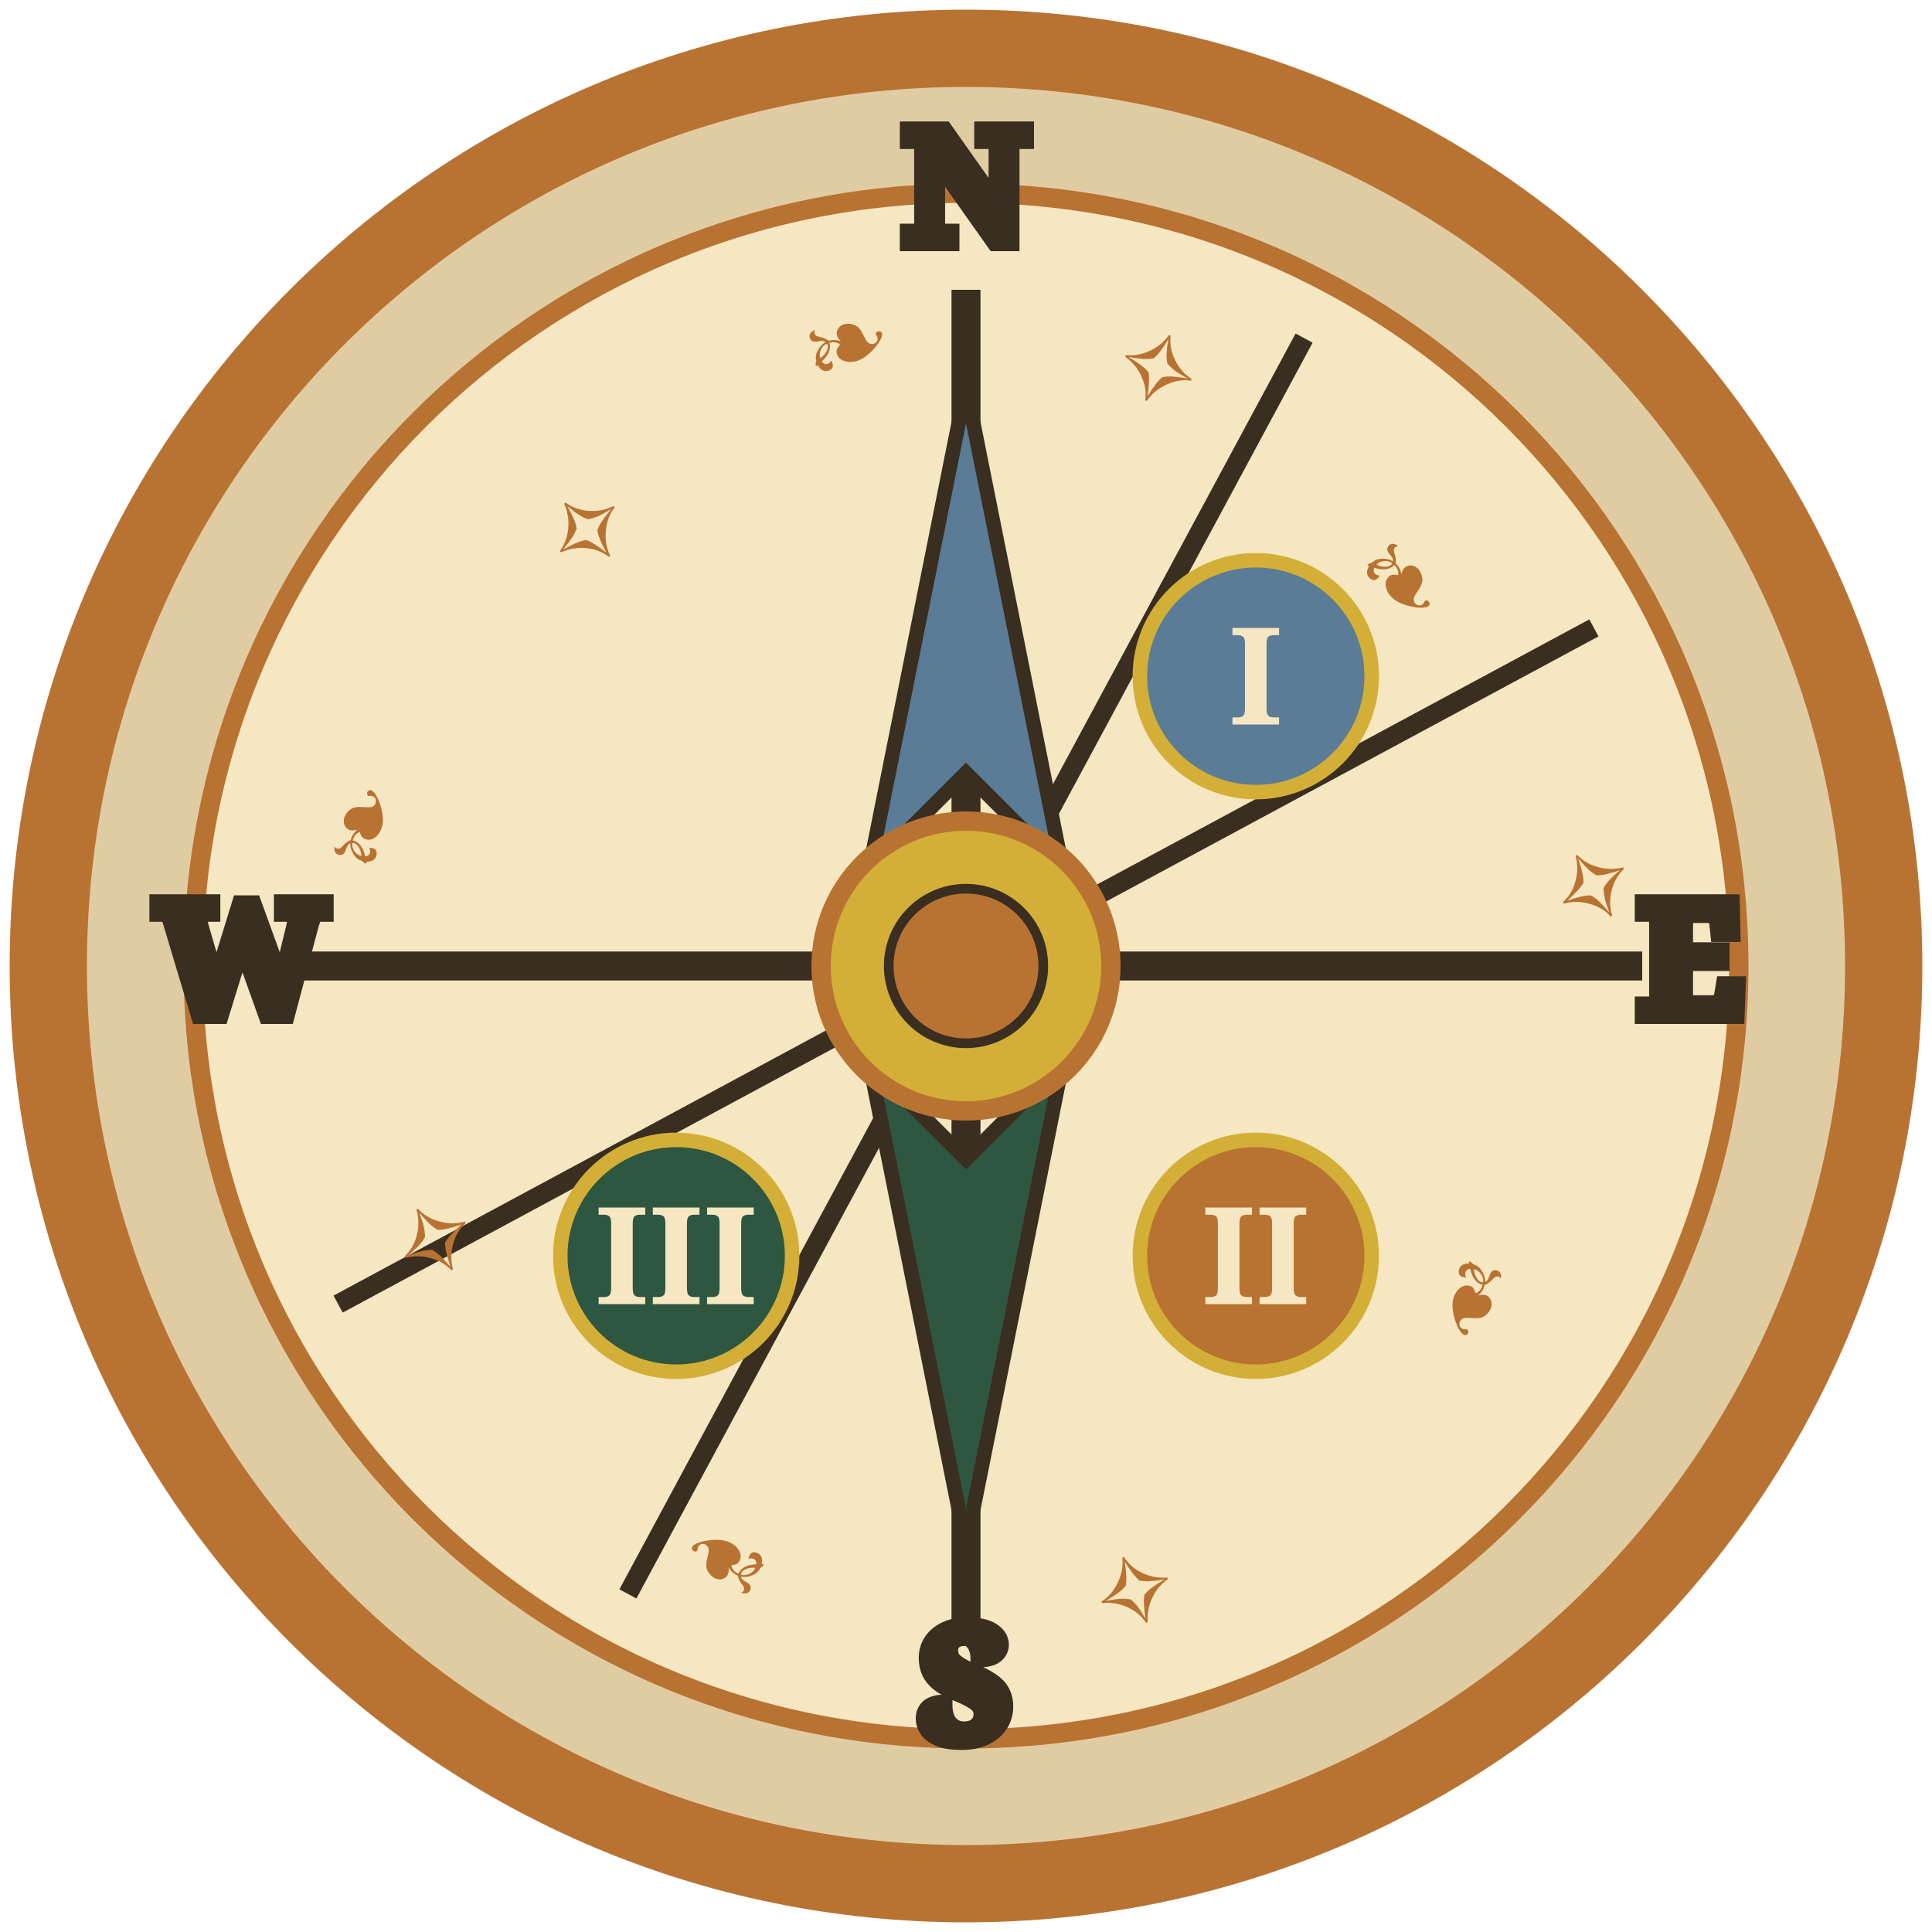
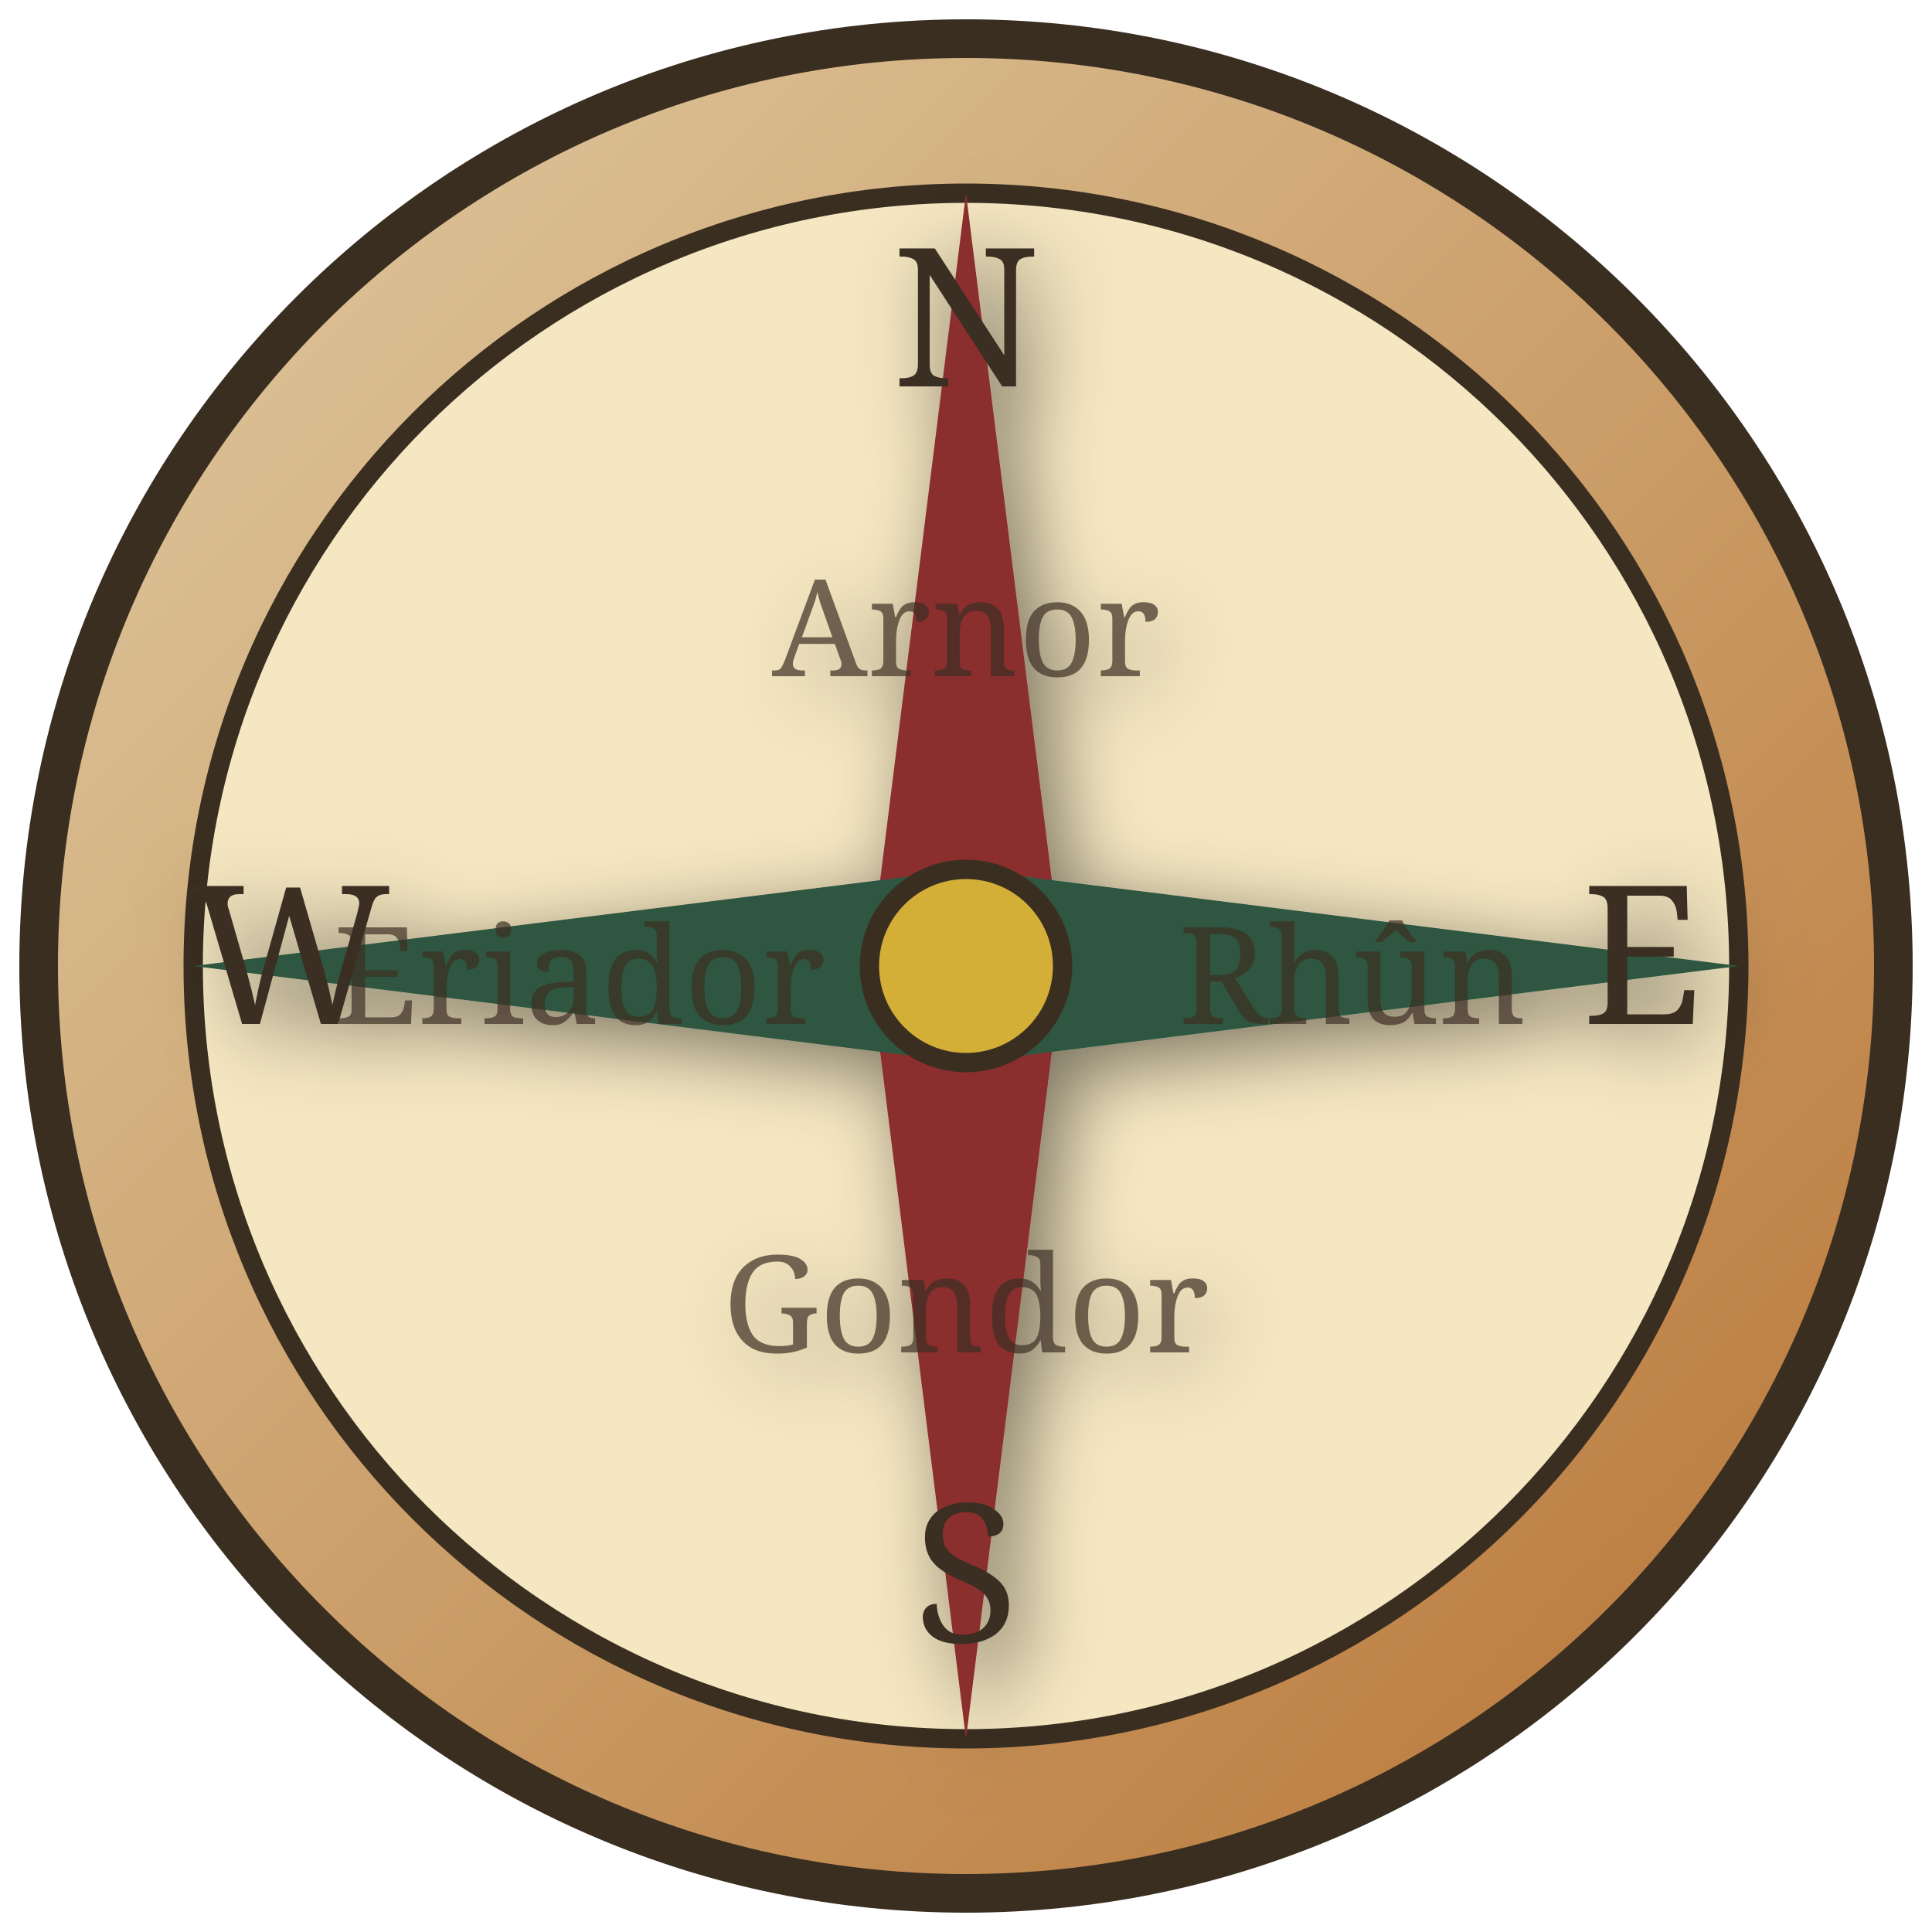
- <svg xmlns="http://www.w3.org/2000/svg" width="200" height="200" viewBox="0 0 200 200">
-   <circle cx="100" cy="100" r="95" fill="#e0cca3" stroke="#b87333" stroke-width="8" />
-   <circle cx="100" cy="100" r="80" fill="#f5e7c1" stroke="#b87333" stroke-width="2" />
-   <g id="compass-rose" stroke="#3a2e21" stroke-width="2">
-     <line x1="100" y1="30" x2="100" y2="170" stroke-width="3" />
-     <line x1="30" y1="100" x2="170" y2="100" stroke-width="3" />
-     <line x1="135" y1="35" x2="65" y2="165" stroke-width="2" />
-     <line x1="35" y1="135" x2="165" y2="65" stroke-width="2" />
-     <text x="100" y="25" text-anchor="middle" font-family="Cinzel, serif" font-weight="bold" font-size="16" fill="#3a2e21">N</text>
-     <text x="175" y="105" text-anchor="middle" font-family="Cinzel, serif" font-weight="bold" font-size="16" fill="#3a2e21">E</text>
-     <text x="100" y="180" text-anchor="middle" font-family="Cinzel, serif" font-weight="bold" font-size="16" fill="#3a2e21">S</text>
-     <text x="25" y="105" text-anchor="middle" font-family="Cinzel, serif" font-weight="bold" font-size="16" fill="#3a2e21">W</text>
+ <svg xmlns="http://www.w3.org/2000/svg" width="100" height="100" viewBox="0 0 100 100">
+   <defs>
+     <linearGradient id="compass-gradient" x1="0%" y1="0%" x2="100%" y2="100%">
+       <stop offset="0%" stop-color="#e0cca3" />
+       <stop offset="100%" stop-color="#b87333" />
+     </linearGradient>
+     <filter id="compass-shadow" x="-20%" y="-20%" width="140%" height="140%">
+       <feGaussianBlur in="SourceAlpha" stdDeviation="2" />
+       <feOffset dx="1" dy="1" result="offsetblur" />
+       <feComponentTransfer>
+         <feFuncA type="linear" slope="0.5" />
+       </feComponentTransfer>
+       <feMerge>
+         <feMergeNode />
+         <feMergeNode in="SourceGraphic" />
+       </feMerge>
+     </filter>
+   </defs>
+   <circle cx="50" cy="50" r="48" fill="url(#compass-gradient)" stroke="#3a2e21" stroke-width="2" />
+   <circle cx="50" cy="50" r="40" fill="#f5e7c1" stroke="#3a2e21" stroke-width="1" />
+   <g filter="url(#compass-shadow)">
+     <polygon points="50,10 55,50 50,90 45,50" fill="#8b2e2e" />
+     <polygon points="10,50 50,45 90,50 50,55" fill="#2e5741" />
+     <text x="50" y="20" font-family="Cinzel, serif" font-size="10" text-anchor="middle" fill="#3a2e21">N</text>
+     <text x="50" y="85" font-family="Cinzel, serif" font-size="10" text-anchor="middle" fill="#3a2e21">S</text>
+     <text x="15" y="53" font-family="Cinzel, serif" font-size="10" text-anchor="middle" fill="#3a2e21">W</text>
+     <text x="85" y="53" font-family="Cinzel, serif" font-size="10" text-anchor="middle" fill="#3a2e21">E</text>
+     <text x="50" y="35" font-family="Cinzel, serif" font-size="7" text-anchor="middle" fill="#3a2e21" opacity="0.7">Arnor</text>
+     <text x="50" y="70" font-family="Cinzel, serif" font-size="7" text-anchor="middle" fill="#3a2e21" opacity="0.7">Gondor</text>
+     <text x="30" y="53" font-family="Cinzel, serif" font-size="7" text-anchor="middle" fill="#3a2e21" opacity="0.7">Eriador</text>
+     <text x="70" y="53" font-family="Cinzel, serif" font-size="7" text-anchor="middle" fill="#3a2e21" opacity="0.7">Rhûn</text>
  </g>
-   <g id="arrow">
-     <polygon points="100,40 90,90 100,80 110,90" fill="#5a7c96" stroke="#3a2e21" stroke-width="1.5" />
-     <polygon points="100,160 90,110 100,120 110,110" fill="#2e5741" stroke="#3a2e21" stroke-width="1.5" />
-   </g>
-   <circle cx="100" cy="100" r="15" fill="#d4af37" stroke="#b87333" stroke-width="2" />
-   <circle cx="100" cy="100" r="8" fill="#b87333" stroke="#3a2e21" stroke-width="1" />
-   <g id="age-markers" font-family="Cinzel, serif" font-weight="bold" fill="#3a2e21">
-     <circle cx="130" cy="70" r="12" fill="#5a7c96" stroke="#d4af37" stroke-width="1.5" />
-     <text x="130" y="75" text-anchor="middle" font-size="14" fill="#f5e7c1">I</text>
-     <circle cx="130" cy="130" r="12" fill="#b87333" stroke="#d4af37" stroke-width="1.5" />
-     <text x="130" y="135" text-anchor="middle" font-size="14" fill="#f5e7c1">II</text>
-     <circle cx="70" cy="130" r="12" fill="#2e5741" stroke="#d4af37" stroke-width="1.5" />
-     <text x="70" y="135" text-anchor="middle" font-size="14" fill="#f5e7c1">III</text>
-   </g>
-   <g id="runes" fill="#b87333" font-family="serif" font-size="10">
-     <text x="115" y="40" transform="rotate(20, 115, 40)">✧</text>
-     <text x="140" y="60" transform="rotate(40, 140, 60)">❧</text>
-     <text x="160" y="90" transform="rotate(60, 160, 90)">✧</text>
-     <text x="150" y="130" transform="rotate(100, 150, 130)">❧</text>
-     <text x="120" y="160" transform="rotate(160, 120, 160)">✧</text>
-     <text x="80" y="160" transform="rotate(200, 80, 160)">❧</text>
-     <text x="50" y="130" transform="rotate(240, 50, 130)">✧</text>
-     <text x="40" y="90" transform="rotate(280, 40, 90)">❧</text>
-     <text x="60" y="60" transform="rotate(320, 60, 60)">✧</text>
-     <text x="85" y="40" transform="rotate(340, 85, 40)">❧</text>
-   </g>
+   <circle cx="50" cy="50" r="5" fill="#d4af37" stroke="#3a2e21" stroke-width="1" />
</svg>
